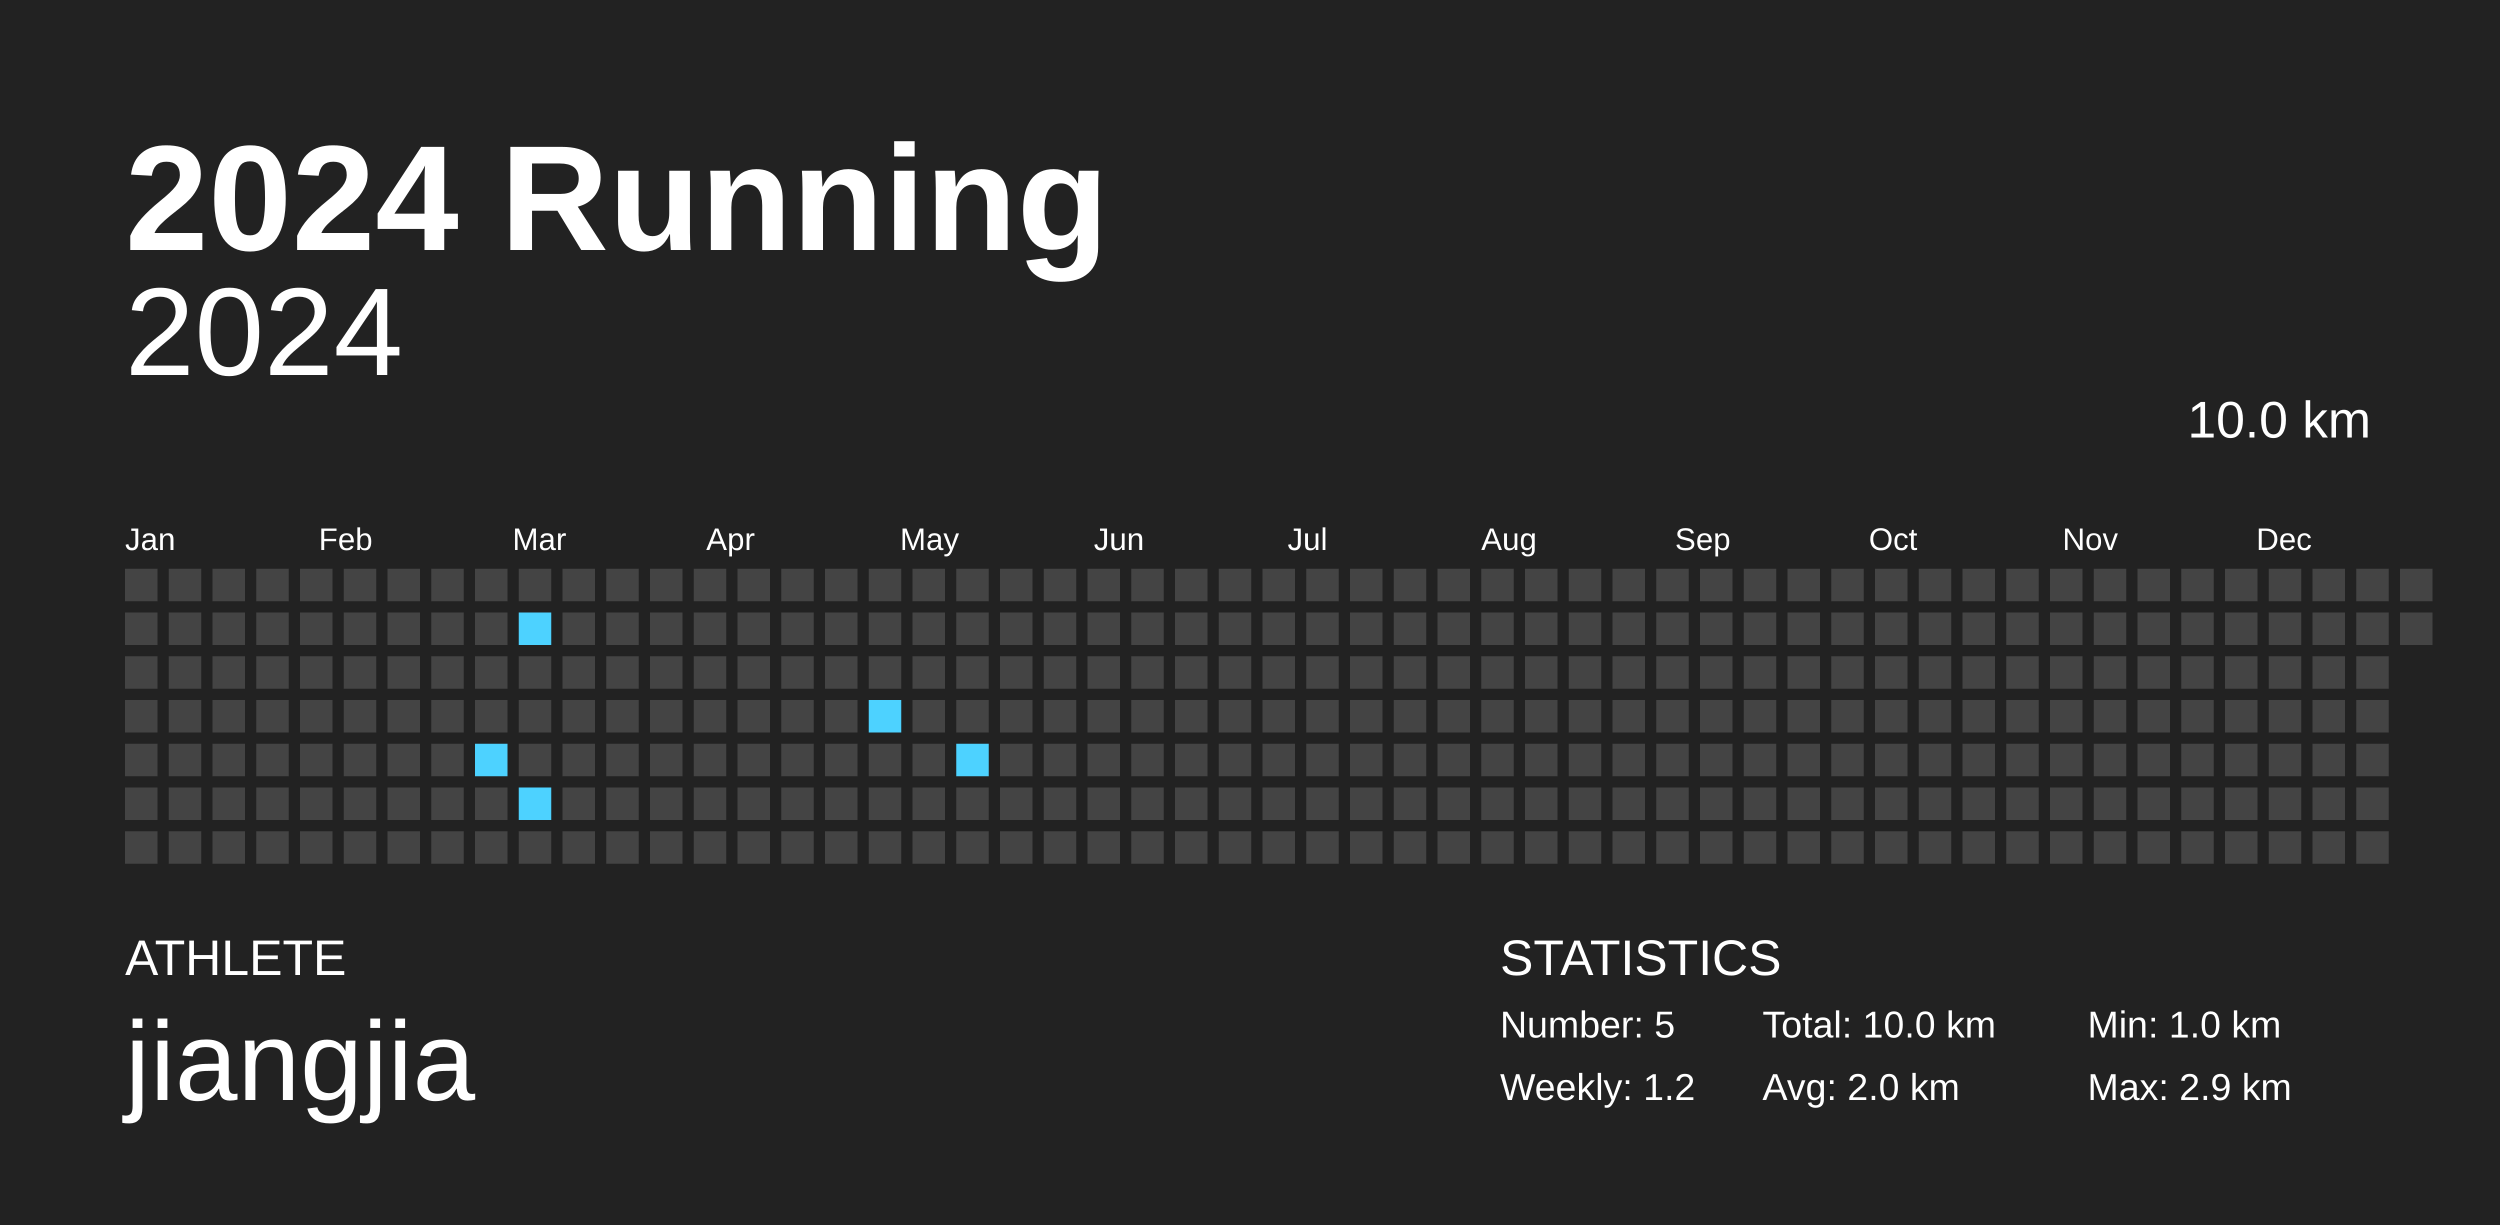
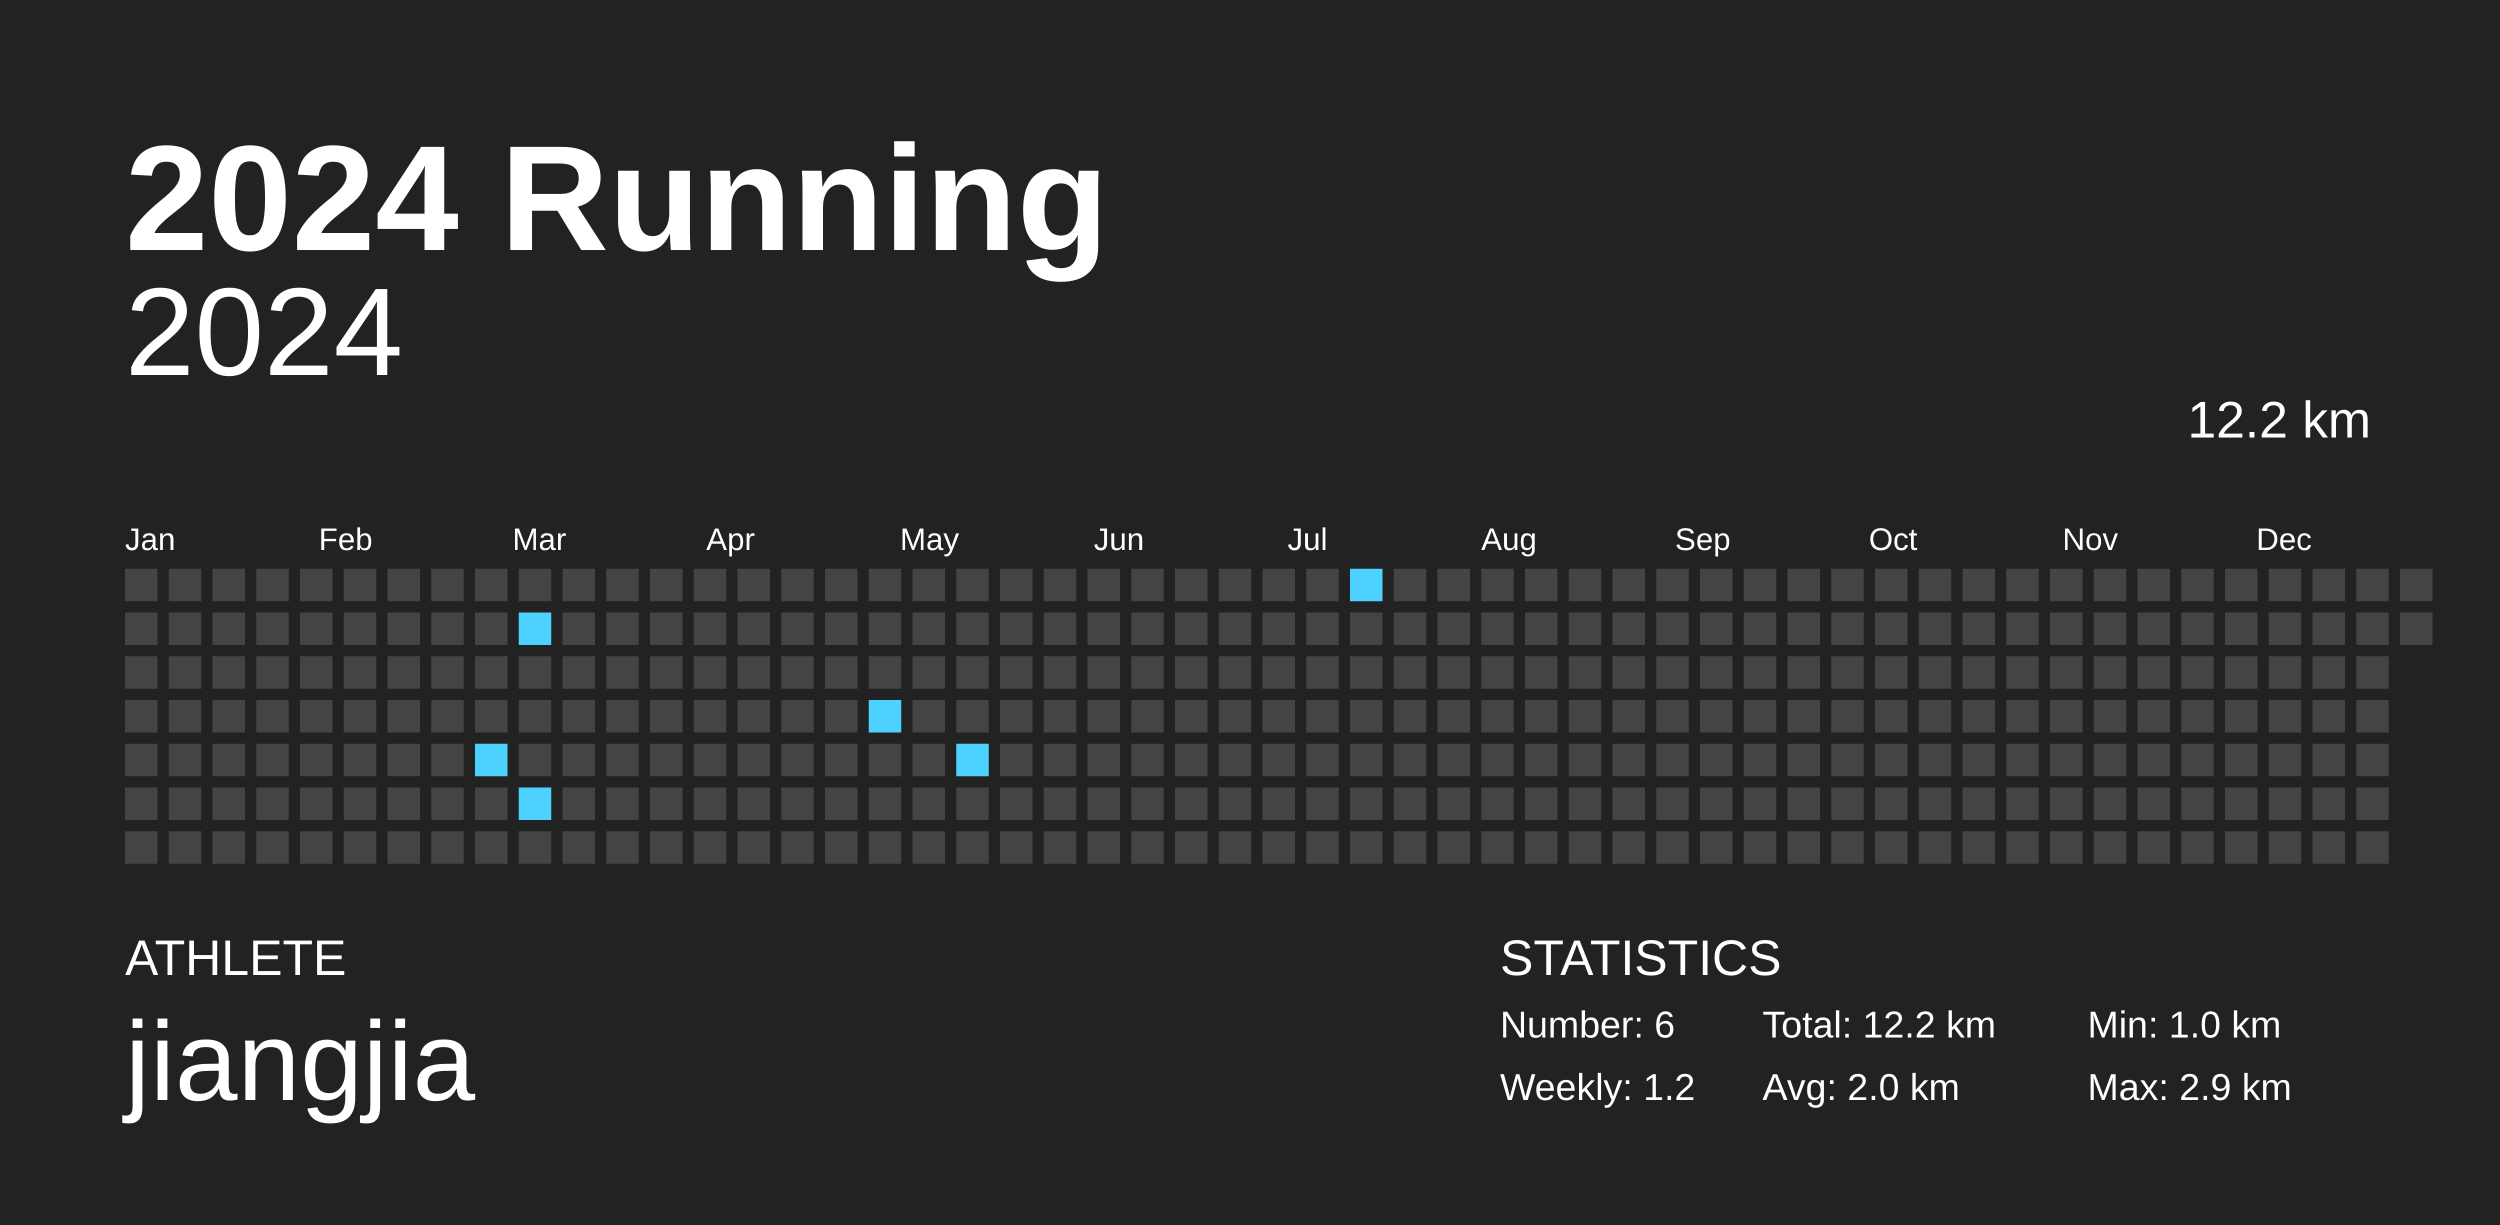
<svg xmlns="http://www.w3.org/2000/svg" baseProfile="full" height="98mm" version="1.1" viewBox="0,0,200,98" width="200mm">
  <defs />
  <rect fill="#222222" height="98" width="200" x="0" y="0" />
  <text fill="#FFFFFF" style="font-size:12px; font-family:Arial; font-weight:bold;" x="10" y="20">2024 Running</text>
  <text fill="#FFFFFF" style="font-size:4px; font-family:Arial" x="10" y="78">ATHLETE</text>
  <text fill="#FFFFFF" style="font-size:9px; font-family:Arial" x="10" y="88">jiangjia</text>
  <text fill="#FFFFFF" style="font-size:4px; font-family:Arial" x="120" y="78">STATISTICS</text>
-   <text fill="#FFFFFF" style="font-size:3px; font-family:Arial" x="120" y="83">Number: 5</text>
+   <text fill="#FFFFFF" style="font-size:3px; font-family:Arial" x="120" y="83">Number: 6</text>
  <text fill="#FFFFFF" style="font-size:3px; font-family:Arial" x="120" y="88">Weekly: 1.2</text>
-   <text fill="#FFFFFF" style="font-size:3px; font-family:Arial" x="141" y="83">Total: 10.0 km</text>
+   <text fill="#FFFFFF" style="font-size:3px; font-family:Arial" x="141" y="83">Total: 12.2 km</text>
  <text fill="#FFFFFF" style="font-size:3px; font-family:Arial" x="141" y="88">Avg: 2.0 km</text>
  <text fill="#FFFFFF" style="font-size:3px; font-family:Arial" x="167" y="83">Min: 1.0 km</text>
  <text fill="#FFFFFF" style="font-size:3px; font-family:Arial" x="167" y="88">Max: 2.9 km</text>
  <text alignment-baseline="hanging" fill="#FFFFFF" style="font-size:10.0px; font-family:Arial;" x="10" y="30">2024</text>
-   <text alignment-baseline="hanging" fill="#FFFFFF" style="font-size:4.125px; font-family:Arial;" x="175" y="35">10.0 km</text>
+   <text alignment-baseline="hanging" fill="#FFFFFF" style="font-size:4.125px; font-family:Arial;" x="175" y="35">12.2 km</text>
  <text fill="#FFFFFF" style="font-size:2.5px; font-family:Arial" x="10.0" y="44">Jan</text>
  <text fill="#FFFFFF" style="font-size:2.5px; font-family:Arial" x="25.5" y="44">Feb</text>
  <text fill="#FFFFFF" style="font-size:2.5px; font-family:Arial" x="41.0" y="44">Mar</text>
  <text fill="#FFFFFF" style="font-size:2.5px; font-family:Arial" x="56.5" y="44">Apr</text>
  <text fill="#FFFFFF" style="font-size:2.5px; font-family:Arial" x="72.0" y="44">May</text>
  <text fill="#FFFFFF" style="font-size:2.5px; font-family:Arial" x="87.5" y="44">Jun</text>
  <text fill="#FFFFFF" style="font-size:2.5px; font-family:Arial" x="103.0" y="44">Jul</text>
  <text fill="#FFFFFF" style="font-size:2.5px; font-family:Arial" x="118.5" y="44">Aug</text>
  <text fill="#FFFFFF" style="font-size:2.5px; font-family:Arial" x="134.0" y="44">Sep</text>
  <text fill="#FFFFFF" style="font-size:2.5px; font-family:Arial" x="149.5" y="44">Oct</text>
  <text fill="#FFFFFF" style="font-size:2.5px; font-family:Arial" x="165.0" y="44">Nov</text>
  <text fill="#FFFFFF" style="font-size:2.5px; font-family:Arial" x="180.5" y="44">Dec</text>
  <rect fill="#444444" height="2.6" width="2.6" x="10.0" y="45.5" />
  <rect fill="#444444" height="2.6" width="2.6" x="10.0" y="49.0" />
  <rect fill="#444444" height="2.6" width="2.6" x="10.0" y="52.5" />
  <rect fill="#444444" height="2.6" width="2.6" x="10.0" y="56.0" />
  <rect fill="#444444" height="2.6" width="2.6" x="10.0" y="59.5" />
  <rect fill="#444444" height="2.6" width="2.6" x="10.0" y="63.0" />
  <rect fill="#444444" height="2.6" width="2.6" x="10.0" y="66.5" />
  <rect fill="#444444" height="2.6" width="2.6" x="13.5" y="45.5" />
  <rect fill="#444444" height="2.6" width="2.6" x="13.5" y="49.0" />
  <rect fill="#444444" height="2.6" width="2.6" x="13.5" y="52.5" />
  <rect fill="#444444" height="2.6" width="2.6" x="13.5" y="56.0" />
  <rect fill="#444444" height="2.6" width="2.6" x="13.5" y="59.5" />
  <rect fill="#444444" height="2.6" width="2.6" x="13.5" y="63.0" />
  <rect fill="#444444" height="2.6" width="2.6" x="13.5" y="66.5" />
  <rect fill="#444444" height="2.6" width="2.6" x="17.0" y="45.5" />
  <rect fill="#444444" height="2.6" width="2.6" x="17.0" y="49.0" />
  <rect fill="#444444" height="2.6" width="2.6" x="17.0" y="52.5" />
  <rect fill="#444444" height="2.6" width="2.6" x="17.0" y="56.0" />
  <rect fill="#444444" height="2.6" width="2.6" x="17.0" y="59.5" />
  <rect fill="#444444" height="2.6" width="2.6" x="17.0" y="63.0" />
  <rect fill="#444444" height="2.6" width="2.6" x="17.0" y="66.5" />
  <rect fill="#444444" height="2.6" width="2.6" x="20.5" y="45.5" />
  <rect fill="#444444" height="2.6" width="2.6" x="20.5" y="49.0" />
  <rect fill="#444444" height="2.6" width="2.6" x="20.5" y="52.5" />
  <rect fill="#444444" height="2.6" width="2.6" x="20.5" y="56.0" />
  <rect fill="#444444" height="2.6" width="2.6" x="20.5" y="59.5" />
  <rect fill="#444444" height="2.6" width="2.6" x="20.5" y="63.0" />
  <rect fill="#444444" height="2.6" width="2.6" x="20.5" y="66.5" />
  <rect fill="#444444" height="2.6" width="2.6" x="24.0" y="45.5" />
  <rect fill="#444444" height="2.6" width="2.6" x="24.0" y="49.0" />
  <rect fill="#444444" height="2.6" width="2.6" x="24.0" y="52.5" />
  <rect fill="#444444" height="2.6" width="2.6" x="24.0" y="56.0" />
  <rect fill="#444444" height="2.6" width="2.6" x="24.0" y="59.5" />
  <rect fill="#444444" height="2.6" width="2.6" x="24.0" y="63.0" />
  <rect fill="#444444" height="2.6" width="2.6" x="24.0" y="66.5" />
  <rect fill="#444444" height="2.6" width="2.6" x="27.5" y="45.5" />
  <rect fill="#444444" height="2.6" width="2.6" x="27.5" y="49.0" />
  <rect fill="#444444" height="2.6" width="2.6" x="27.5" y="52.5" />
  <rect fill="#444444" height="2.6" width="2.6" x="27.5" y="56.0" />
  <rect fill="#444444" height="2.6" width="2.6" x="27.5" y="59.5" />
  <rect fill="#444444" height="2.6" width="2.6" x="27.5" y="63.0" />
  <rect fill="#444444" height="2.6" width="2.6" x="27.5" y="66.5" />
  <rect fill="#444444" height="2.6" width="2.6" x="31.0" y="45.5" />
  <rect fill="#444444" height="2.6" width="2.6" x="31.0" y="49.0" />
  <rect fill="#444444" height="2.6" width="2.6" x="31.0" y="52.5" />
  <rect fill="#444444" height="2.6" width="2.6" x="31.0" y="56.0" />
  <rect fill="#444444" height="2.6" width="2.6" x="31.0" y="59.5" />
  <rect fill="#444444" height="2.6" width="2.6" x="31.0" y="63.0" />
  <rect fill="#444444" height="2.6" width="2.6" x="31.0" y="66.5" />
  <rect fill="#444444" height="2.6" width="2.6" x="34.5" y="45.5" />
  <rect fill="#444444" height="2.6" width="2.6" x="34.5" y="49.0" />
  <rect fill="#444444" height="2.6" width="2.6" x="34.5" y="52.5" />
  <rect fill="#444444" height="2.6" width="2.6" x="34.5" y="56.0" />
  <rect fill="#444444" height="2.6" width="2.6" x="34.5" y="59.5" />
  <rect fill="#444444" height="2.6" width="2.6" x="34.5" y="63.0" />
  <rect fill="#444444" height="2.6" width="2.6" x="34.5" y="66.5" />
  <rect fill="#444444" height="2.6" width="2.6" x="38.0" y="45.5" />
  <rect fill="#444444" height="2.6" width="2.6" x="38.0" y="49.0" />
  <rect fill="#444444" height="2.6" width="2.6" x="38.0" y="52.5" />
  <rect fill="#444444" height="2.6" width="2.6" x="38.0" y="56.0" />
  <rect fill="#4dd2ff" height="2.6" width="2.6" x="38.0" y="59.5" />
  <rect fill="#444444" height="2.6" width="2.6" x="38.0" y="63.0" />
  <rect fill="#444444" height="2.6" width="2.6" x="38.0" y="66.5" />
  <rect fill="#444444" height="2.6" width="2.6" x="41.5" y="45.5" />
  <rect fill="#4dd2ff" height="2.6" width="2.6" x="41.5" y="49.0" />
  <rect fill="#444444" height="2.6" width="2.6" x="41.5" y="52.5" />
  <rect fill="#444444" height="2.6" width="2.6" x="41.5" y="56.0" />
  <rect fill="#444444" height="2.6" width="2.6" x="41.5" y="59.5" />
  <rect fill="#4dd2ff" height="2.6" width="2.6" x="41.5" y="63.0" />
  <rect fill="#444444" height="2.6" width="2.6" x="41.5" y="66.5" />
  <rect fill="#444444" height="2.6" width="2.6" x="45.0" y="45.5" />
  <rect fill="#444444" height="2.6" width="2.6" x="45.0" y="49.0" />
  <rect fill="#444444" height="2.6" width="2.6" x="45.0" y="52.5" />
  <rect fill="#444444" height="2.6" width="2.6" x="45.0" y="56.0" />
  <rect fill="#444444" height="2.6" width="2.6" x="45.0" y="59.5" />
  <rect fill="#444444" height="2.6" width="2.6" x="45.0" y="63.0" />
  <rect fill="#444444" height="2.6" width="2.6" x="45.0" y="66.5" />
  <rect fill="#444444" height="2.6" width="2.6" x="48.5" y="45.5" />
  <rect fill="#444444" height="2.6" width="2.6" x="48.5" y="49.0" />
  <rect fill="#444444" height="2.6" width="2.6" x="48.5" y="52.5" />
  <rect fill="#444444" height="2.6" width="2.6" x="48.5" y="56.0" />
  <rect fill="#444444" height="2.6" width="2.6" x="48.5" y="59.5" />
  <rect fill="#444444" height="2.6" width="2.6" x="48.5" y="63.0" />
  <rect fill="#444444" height="2.6" width="2.6" x="48.5" y="66.5" />
  <rect fill="#444444" height="2.6" width="2.6" x="52.0" y="45.5" />
  <rect fill="#444444" height="2.6" width="2.6" x="52.0" y="49.0" />
  <rect fill="#444444" height="2.6" width="2.6" x="52.0" y="52.5" />
  <rect fill="#444444" height="2.6" width="2.6" x="52.0" y="56.0" />
  <rect fill="#444444" height="2.6" width="2.6" x="52.0" y="59.5" />
  <rect fill="#444444" height="2.6" width="2.6" x="52.0" y="63.0" />
  <rect fill="#444444" height="2.6" width="2.6" x="52.0" y="66.5" />
  <rect fill="#444444" height="2.6" width="2.6" x="55.5" y="45.5" />
  <rect fill="#444444" height="2.6" width="2.6" x="55.5" y="49.0" />
  <rect fill="#444444" height="2.6" width="2.6" x="55.5" y="52.5" />
  <rect fill="#444444" height="2.6" width="2.6" x="55.5" y="56.0" />
  <rect fill="#444444" height="2.6" width="2.6" x="55.5" y="59.5" />
  <rect fill="#444444" height="2.6" width="2.6" x="55.5" y="63.0" />
  <rect fill="#444444" height="2.6" width="2.6" x="55.5" y="66.5" />
  <rect fill="#444444" height="2.6" width="2.6" x="59.0" y="45.5" />
  <rect fill="#444444" height="2.6" width="2.6" x="59.0" y="49.0" />
  <rect fill="#444444" height="2.6" width="2.6" x="59.0" y="52.5" />
  <rect fill="#444444" height="2.6" width="2.6" x="59.0" y="56.0" />
  <rect fill="#444444" height="2.6" width="2.6" x="59.0" y="59.5" />
  <rect fill="#444444" height="2.6" width="2.6" x="59.0" y="63.0" />
  <rect fill="#444444" height="2.6" width="2.6" x="59.0" y="66.5" />
  <rect fill="#444444" height="2.6" width="2.6" x="62.5" y="45.5" />
  <rect fill="#444444" height="2.6" width="2.6" x="62.5" y="49.0" />
  <rect fill="#444444" height="2.6" width="2.6" x="62.5" y="52.5" />
  <rect fill="#444444" height="2.6" width="2.6" x="62.5" y="56.0" />
  <rect fill="#444444" height="2.6" width="2.6" x="62.5" y="59.5" />
  <rect fill="#444444" height="2.6" width="2.6" x="62.5" y="63.0" />
  <rect fill="#444444" height="2.6" width="2.6" x="62.5" y="66.5" />
  <rect fill="#444444" height="2.6" width="2.6" x="66.0" y="45.5" />
  <rect fill="#444444" height="2.6" width="2.6" x="66.0" y="49.0" />
  <rect fill="#444444" height="2.6" width="2.6" x="66.0" y="52.5" />
  <rect fill="#444444" height="2.6" width="2.6" x="66.0" y="56.0" />
  <rect fill="#444444" height="2.6" width="2.6" x="66.0" y="59.5" />
  <rect fill="#444444" height="2.6" width="2.6" x="66.0" y="63.0" />
  <rect fill="#444444" height="2.6" width="2.6" x="66.0" y="66.5" />
  <rect fill="#444444" height="2.6" width="2.6" x="69.5" y="45.5" />
  <rect fill="#444444" height="2.6" width="2.6" x="69.5" y="49.0" />
  <rect fill="#444444" height="2.6" width="2.6" x="69.5" y="52.5" />
  <rect fill="#4dd2ff" height="2.6" width="2.6" x="69.5" y="56.0" />
  <rect fill="#444444" height="2.6" width="2.6" x="69.5" y="59.5" />
  <rect fill="#444444" height="2.6" width="2.6" x="69.5" y="63.0" />
  <rect fill="#444444" height="2.6" width="2.6" x="69.5" y="66.5" />
  <rect fill="#444444" height="2.6" width="2.6" x="73.0" y="45.5" />
  <rect fill="#444444" height="2.6" width="2.6" x="73.0" y="49.0" />
  <rect fill="#444444" height="2.6" width="2.6" x="73.0" y="52.5" />
  <rect fill="#444444" height="2.6" width="2.6" x="73.0" y="56.0" />
  <rect fill="#444444" height="2.6" width="2.6" x="73.0" y="59.5" />
  <rect fill="#444444" height="2.6" width="2.6" x="73.0" y="63.0" />
  <rect fill="#444444" height="2.6" width="2.6" x="73.0" y="66.5" />
  <rect fill="#444444" height="2.6" width="2.6" x="76.5" y="45.5" />
  <rect fill="#444444" height="2.6" width="2.6" x="76.5" y="49.0" />
  <rect fill="#444444" height="2.6" width="2.6" x="76.5" y="52.5" />
  <rect fill="#444444" height="2.6" width="2.6" x="76.5" y="56.0" />
  <rect fill="#4dd2ff" height="2.6" width="2.6" x="76.5" y="59.5" />
  <rect fill="#444444" height="2.6" width="2.6" x="76.5" y="63.0" />
  <rect fill="#444444" height="2.6" width="2.6" x="76.5" y="66.5" />
  <rect fill="#444444" height="2.6" width="2.6" x="80.0" y="45.5" />
  <rect fill="#444444" height="2.6" width="2.6" x="80.0" y="49.0" />
  <rect fill="#444444" height="2.6" width="2.6" x="80.0" y="52.5" />
  <rect fill="#444444" height="2.6" width="2.6" x="80.0" y="56.0" />
  <rect fill="#444444" height="2.6" width="2.6" x="80.0" y="59.5" />
  <rect fill="#444444" height="2.6" width="2.6" x="80.0" y="63.0" />
  <rect fill="#444444" height="2.6" width="2.6" x="80.0" y="66.5" />
  <rect fill="#444444" height="2.6" width="2.6" x="83.5" y="45.5" />
  <rect fill="#444444" height="2.6" width="2.6" x="83.5" y="49.0" />
  <rect fill="#444444" height="2.6" width="2.6" x="83.5" y="52.5" />
  <rect fill="#444444" height="2.6" width="2.6" x="83.5" y="56.0" />
  <rect fill="#444444" height="2.6" width="2.6" x="83.5" y="59.5" />
  <rect fill="#444444" height="2.6" width="2.6" x="83.5" y="63.0" />
  <rect fill="#444444" height="2.6" width="2.6" x="83.5" y="66.5" />
  <rect fill="#444444" height="2.6" width="2.6" x="87.0" y="45.5" />
  <rect fill="#444444" height="2.6" width="2.6" x="87.0" y="49.0" />
  <rect fill="#444444" height="2.6" width="2.6" x="87.0" y="52.5" />
  <rect fill="#444444" height="2.6" width="2.6" x="87.0" y="56.0" />
  <rect fill="#444444" height="2.6" width="2.6" x="87.0" y="59.5" />
  <rect fill="#444444" height="2.6" width="2.6" x="87.0" y="63.0" />
  <rect fill="#444444" height="2.6" width="2.6" x="87.0" y="66.5" />
  <rect fill="#444444" height="2.6" width="2.6" x="90.5" y="45.5" />
  <rect fill="#444444" height="2.6" width="2.6" x="90.5" y="49.0" />
  <rect fill="#444444" height="2.6" width="2.6" x="90.5" y="52.5" />
  <rect fill="#444444" height="2.6" width="2.6" x="90.5" y="56.0" />
  <rect fill="#444444" height="2.6" width="2.6" x="90.5" y="59.5" />
  <rect fill="#444444" height="2.6" width="2.6" x="90.5" y="63.0" />
  <rect fill="#444444" height="2.6" width="2.6" x="90.5" y="66.5" />
  <rect fill="#444444" height="2.6" width="2.6" x="94.0" y="45.5" />
  <rect fill="#444444" height="2.6" width="2.6" x="94.0" y="49.0" />
  <rect fill="#444444" height="2.6" width="2.6" x="94.0" y="52.5" />
  <rect fill="#444444" height="2.6" width="2.6" x="94.0" y="56.0" />
  <rect fill="#444444" height="2.6" width="2.6" x="94.0" y="59.5" />
  <rect fill="#444444" height="2.6" width="2.6" x="94.0" y="63.0" />
  <rect fill="#444444" height="2.6" width="2.6" x="94.0" y="66.5" />
  <rect fill="#444444" height="2.6" width="2.6" x="97.5" y="45.5" />
  <rect fill="#444444" height="2.6" width="2.6" x="97.5" y="49.0" />
  <rect fill="#444444" height="2.6" width="2.6" x="97.5" y="52.5" />
  <rect fill="#444444" height="2.6" width="2.6" x="97.5" y="56.0" />
  <rect fill="#444444" height="2.6" width="2.6" x="97.5" y="59.5" />
  <rect fill="#444444" height="2.6" width="2.6" x="97.5" y="63.0" />
  <rect fill="#444444" height="2.6" width="2.6" x="97.5" y="66.5" />
  <rect fill="#444444" height="2.6" width="2.6" x="101.0" y="45.5" />
  <rect fill="#444444" height="2.6" width="2.6" x="101.0" y="49.0" />
  <rect fill="#444444" height="2.6" width="2.6" x="101.0" y="52.5" />
  <rect fill="#444444" height="2.6" width="2.6" x="101.0" y="56.0" />
  <rect fill="#444444" height="2.6" width="2.6" x="101.0" y="59.5" />
  <rect fill="#444444" height="2.6" width="2.6" x="101.0" y="63.0" />
  <rect fill="#444444" height="2.6" width="2.6" x="101.0" y="66.5" />
  <rect fill="#444444" height="2.6" width="2.6" x="104.5" y="45.5" />
  <rect fill="#444444" height="2.6" width="2.6" x="104.5" y="49.0" />
  <rect fill="#444444" height="2.6" width="2.6" x="104.5" y="52.5" />
  <rect fill="#444444" height="2.6" width="2.6" x="104.5" y="56.0" />
  <rect fill="#444444" height="2.6" width="2.6" x="104.5" y="59.5" />
  <rect fill="#444444" height="2.6" width="2.6" x="104.5" y="63.0" />
  <rect fill="#444444" height="2.6" width="2.6" x="104.5" y="66.5" />
-   <rect fill="#444444" height="2.6" width="2.6" x="108.0" y="45.5" />
+   <rect fill="#4dd2ff" height="2.6" width="2.6" x="108.0" y="45.5" />
  <rect fill="#444444" height="2.6" width="2.6" x="108.0" y="49.0" />
  <rect fill="#444444" height="2.6" width="2.6" x="108.0" y="52.5" />
  <rect fill="#444444" height="2.6" width="2.6" x="108.0" y="56.0" />
  <rect fill="#444444" height="2.6" width="2.6" x="108.0" y="59.5" />
  <rect fill="#444444" height="2.6" width="2.6" x="108.0" y="63.0" />
  <rect fill="#444444" height="2.6" width="2.6" x="108.0" y="66.5" />
  <rect fill="#444444" height="2.6" width="2.6" x="111.5" y="45.5" />
  <rect fill="#444444" height="2.6" width="2.6" x="111.5" y="49.0" />
  <rect fill="#444444" height="2.6" width="2.6" x="111.5" y="52.5" />
  <rect fill="#444444" height="2.6" width="2.6" x="111.5" y="56.0" />
  <rect fill="#444444" height="2.6" width="2.6" x="111.5" y="59.5" />
  <rect fill="#444444" height="2.6" width="2.6" x="111.5" y="63.0" />
  <rect fill="#444444" height="2.6" width="2.6" x="111.5" y="66.5" />
  <rect fill="#444444" height="2.6" width="2.6" x="115.0" y="45.5" />
  <rect fill="#444444" height="2.6" width="2.6" x="115.0" y="49.0" />
  <rect fill="#444444" height="2.6" width="2.6" x="115.0" y="52.5" />
  <rect fill="#444444" height="2.6" width="2.6" x="115.0" y="56.0" />
  <rect fill="#444444" height="2.6" width="2.6" x="115.0" y="59.5" />
  <rect fill="#444444" height="2.6" width="2.6" x="115.0" y="63.0" />
  <rect fill="#444444" height="2.6" width="2.6" x="115.0" y="66.5" />
  <rect fill="#444444" height="2.6" width="2.6" x="118.5" y="45.5" />
  <rect fill="#444444" height="2.6" width="2.6" x="118.5" y="49.0" />
  <rect fill="#444444" height="2.6" width="2.6" x="118.5" y="52.5" />
  <rect fill="#444444" height="2.6" width="2.6" x="118.5" y="56.0" />
  <rect fill="#444444" height="2.6" width="2.6" x="118.5" y="59.5" />
  <rect fill="#444444" height="2.6" width="2.6" x="118.5" y="63.0" />
  <rect fill="#444444" height="2.6" width="2.6" x="118.5" y="66.5" />
  <rect fill="#444444" height="2.6" width="2.6" x="122.0" y="45.5" />
  <rect fill="#444444" height="2.6" width="2.6" x="122.0" y="49.0" />
  <rect fill="#444444" height="2.6" width="2.6" x="122.0" y="52.5" />
  <rect fill="#444444" height="2.6" width="2.6" x="122.0" y="56.0" />
  <rect fill="#444444" height="2.6" width="2.6" x="122.0" y="59.5" />
  <rect fill="#444444" height="2.6" width="2.6" x="122.0" y="63.0" />
  <rect fill="#444444" height="2.6" width="2.6" x="122.0" y="66.5" />
  <rect fill="#444444" height="2.6" width="2.6" x="125.5" y="45.5" />
  <rect fill="#444444" height="2.6" width="2.6" x="125.5" y="49.0" />
  <rect fill="#444444" height="2.6" width="2.6" x="125.5" y="52.5" />
  <rect fill="#444444" height="2.6" width="2.6" x="125.5" y="56.0" />
  <rect fill="#444444" height="2.6" width="2.6" x="125.5" y="59.5" />
  <rect fill="#444444" height="2.6" width="2.6" x="125.5" y="63.0" />
  <rect fill="#444444" height="2.6" width="2.6" x="125.5" y="66.5" />
  <rect fill="#444444" height="2.6" width="2.6" x="129.0" y="45.5" />
  <rect fill="#444444" height="2.6" width="2.6" x="129.0" y="49.0" />
  <rect fill="#444444" height="2.6" width="2.6" x="129.0" y="52.5" />
  <rect fill="#444444" height="2.6" width="2.6" x="129.0" y="56.0" />
  <rect fill="#444444" height="2.6" width="2.6" x="129.0" y="59.5" />
  <rect fill="#444444" height="2.6" width="2.6" x="129.0" y="63.0" />
  <rect fill="#444444" height="2.6" width="2.6" x="129.0" y="66.5" />
  <rect fill="#444444" height="2.6" width="2.6" x="132.5" y="45.5" />
  <rect fill="#444444" height="2.6" width="2.6" x="132.5" y="49.0" />
  <rect fill="#444444" height="2.6" width="2.6" x="132.5" y="52.5" />
  <rect fill="#444444" height="2.6" width="2.6" x="132.5" y="56.0" />
  <rect fill="#444444" height="2.6" width="2.6" x="132.5" y="59.5" />
  <rect fill="#444444" height="2.6" width="2.6" x="132.5" y="63.0" />
  <rect fill="#444444" height="2.6" width="2.6" x="132.5" y="66.5" />
  <rect fill="#444444" height="2.6" width="2.6" x="136.0" y="45.5" />
  <rect fill="#444444" height="2.6" width="2.6" x="136.0" y="49.0" />
  <rect fill="#444444" height="2.6" width="2.6" x="136.0" y="52.5" />
  <rect fill="#444444" height="2.6" width="2.6" x="136.0" y="56.0" />
  <rect fill="#444444" height="2.6" width="2.6" x="136.0" y="59.5" />
  <rect fill="#444444" height="2.6" width="2.6" x="136.0" y="63.0" />
  <rect fill="#444444" height="2.6" width="2.6" x="136.0" y="66.5" />
  <rect fill="#444444" height="2.6" width="2.6" x="139.5" y="45.5" />
  <rect fill="#444444" height="2.6" width="2.6" x="139.5" y="49.0" />
  <rect fill="#444444" height="2.6" width="2.6" x="139.5" y="52.5" />
  <rect fill="#444444" height="2.6" width="2.6" x="139.5" y="56.0" />
  <rect fill="#444444" height="2.6" width="2.6" x="139.5" y="59.5" />
  <rect fill="#444444" height="2.6" width="2.6" x="139.5" y="63.0" />
  <rect fill="#444444" height="2.6" width="2.6" x="139.5" y="66.5" />
  <rect fill="#444444" height="2.6" width="2.6" x="143.0" y="45.5" />
  <rect fill="#444444" height="2.6" width="2.6" x="143.0" y="49.0" />
  <rect fill="#444444" height="2.6" width="2.6" x="143.0" y="52.5" />
  <rect fill="#444444" height="2.6" width="2.6" x="143.0" y="56.0" />
  <rect fill="#444444" height="2.6" width="2.6" x="143.0" y="59.5" />
  <rect fill="#444444" height="2.6" width="2.6" x="143.0" y="63.0" />
  <rect fill="#444444" height="2.6" width="2.6" x="143.0" y="66.5" />
  <rect fill="#444444" height="2.6" width="2.6" x="146.5" y="45.5" />
  <rect fill="#444444" height="2.6" width="2.6" x="146.5" y="49.0" />
  <rect fill="#444444" height="2.6" width="2.6" x="146.5" y="52.5" />
  <rect fill="#444444" height="2.6" width="2.6" x="146.5" y="56.0" />
  <rect fill="#444444" height="2.6" width="2.6" x="146.5" y="59.5" />
  <rect fill="#444444" height="2.6" width="2.6" x="146.5" y="63.0" />
  <rect fill="#444444" height="2.6" width="2.6" x="146.5" y="66.5" />
  <rect fill="#444444" height="2.6" width="2.6" x="150.0" y="45.5" />
  <rect fill="#444444" height="2.6" width="2.6" x="150.0" y="49.0" />
  <rect fill="#444444" height="2.6" width="2.6" x="150.0" y="52.5" />
  <rect fill="#444444" height="2.6" width="2.6" x="150.0" y="56.0" />
  <rect fill="#444444" height="2.6" width="2.6" x="150.0" y="59.5" />
  <rect fill="#444444" height="2.6" width="2.6" x="150.0" y="63.0" />
  <rect fill="#444444" height="2.6" width="2.6" x="150.0" y="66.5" />
  <rect fill="#444444" height="2.6" width="2.6" x="153.5" y="45.5" />
  <rect fill="#444444" height="2.6" width="2.6" x="153.5" y="49.0" />
  <rect fill="#444444" height="2.6" width="2.6" x="153.5" y="52.5" />
  <rect fill="#444444" height="2.6" width="2.6" x="153.5" y="56.0" />
  <rect fill="#444444" height="2.6" width="2.6" x="153.5" y="59.5" />
  <rect fill="#444444" height="2.6" width="2.6" x="153.5" y="63.0" />
  <rect fill="#444444" height="2.6" width="2.6" x="153.5" y="66.5" />
  <rect fill="#444444" height="2.6" width="2.6" x="157.0" y="45.5" />
  <rect fill="#444444" height="2.6" width="2.6" x="157.0" y="49.0" />
  <rect fill="#444444" height="2.6" width="2.6" x="157.0" y="52.5" />
  <rect fill="#444444" height="2.6" width="2.6" x="157.0" y="56.0" />
  <rect fill="#444444" height="2.6" width="2.6" x="157.0" y="59.5" />
  <rect fill="#444444" height="2.6" width="2.6" x="157.0" y="63.0" />
  <rect fill="#444444" height="2.6" width="2.6" x="157.0" y="66.5" />
  <rect fill="#444444" height="2.6" width="2.6" x="160.5" y="45.5" />
  <rect fill="#444444" height="2.6" width="2.6" x="160.5" y="49.0" />
  <rect fill="#444444" height="2.6" width="2.6" x="160.5" y="52.5" />
  <rect fill="#444444" height="2.6" width="2.6" x="160.5" y="56.0" />
  <rect fill="#444444" height="2.6" width="2.6" x="160.5" y="59.5" />
  <rect fill="#444444" height="2.6" width="2.6" x="160.5" y="63.0" />
  <rect fill="#444444" height="2.6" width="2.6" x="160.5" y="66.5" />
  <rect fill="#444444" height="2.6" width="2.6" x="164.0" y="45.5" />
  <rect fill="#444444" height="2.6" width="2.6" x="164.0" y="49.0" />
  <rect fill="#444444" height="2.6" width="2.6" x="164.0" y="52.5" />
  <rect fill="#444444" height="2.6" width="2.6" x="164.0" y="56.0" />
  <rect fill="#444444" height="2.6" width="2.6" x="164.0" y="59.5" />
  <rect fill="#444444" height="2.6" width="2.6" x="164.0" y="63.0" />
  <rect fill="#444444" height="2.6" width="2.6" x="164.0" y="66.5" />
  <rect fill="#444444" height="2.6" width="2.6" x="167.5" y="45.5" />
  <rect fill="#444444" height="2.6" width="2.6" x="167.5" y="49.0" />
  <rect fill="#444444" height="2.6" width="2.6" x="167.5" y="52.5" />
  <rect fill="#444444" height="2.6" width="2.6" x="167.5" y="56.0" />
  <rect fill="#444444" height="2.6" width="2.6" x="167.5" y="59.5" />
  <rect fill="#444444" height="2.6" width="2.6" x="167.5" y="63.0" />
  <rect fill="#444444" height="2.6" width="2.6" x="167.5" y="66.5" />
  <rect fill="#444444" height="2.6" width="2.6" x="171.0" y="45.5" />
  <rect fill="#444444" height="2.6" width="2.6" x="171.0" y="49.0" />
  <rect fill="#444444" height="2.6" width="2.6" x="171.0" y="52.5" />
  <rect fill="#444444" height="2.6" width="2.6" x="171.0" y="56.0" />
  <rect fill="#444444" height="2.6" width="2.6" x="171.0" y="59.5" />
  <rect fill="#444444" height="2.6" width="2.6" x="171.0" y="63.0" />
  <rect fill="#444444" height="2.6" width="2.6" x="171.0" y="66.5" />
  <rect fill="#444444" height="2.6" width="2.6" x="174.5" y="45.5" />
  <rect fill="#444444" height="2.6" width="2.6" x="174.5" y="49.0" />
  <rect fill="#444444" height="2.6" width="2.6" x="174.5" y="52.5" />
  <rect fill="#444444" height="2.6" width="2.6" x="174.5" y="56.0" />
  <rect fill="#444444" height="2.6" width="2.6" x="174.5" y="59.5" />
  <rect fill="#444444" height="2.6" width="2.6" x="174.5" y="63.0" />
  <rect fill="#444444" height="2.6" width="2.6" x="174.5" y="66.5" />
  <rect fill="#444444" height="2.6" width="2.6" x="178.0" y="45.5" />
  <rect fill="#444444" height="2.6" width="2.6" x="178.0" y="49.0" />
  <rect fill="#444444" height="2.6" width="2.6" x="178.0" y="52.5" />
  <rect fill="#444444" height="2.6" width="2.6" x="178.0" y="56.0" />
  <rect fill="#444444" height="2.6" width="2.6" x="178.0" y="59.5" />
  <rect fill="#444444" height="2.6" width="2.6" x="178.0" y="63.0" />
  <rect fill="#444444" height="2.6" width="2.6" x="178.0" y="66.5" />
  <rect fill="#444444" height="2.6" width="2.6" x="181.5" y="45.5" />
  <rect fill="#444444" height="2.6" width="2.6" x="181.5" y="49.0" />
  <rect fill="#444444" height="2.6" width="2.6" x="181.5" y="52.5" />
  <rect fill="#444444" height="2.6" width="2.6" x="181.5" y="56.0" />
  <rect fill="#444444" height="2.6" width="2.6" x="181.5" y="59.5" />
  <rect fill="#444444" height="2.6" width="2.6" x="181.5" y="63.0" />
  <rect fill="#444444" height="2.6" width="2.6" x="181.5" y="66.5" />
  <rect fill="#444444" height="2.6" width="2.6" x="185.0" y="45.5" />
  <rect fill="#444444" height="2.6" width="2.6" x="185.0" y="49.0" />
  <rect fill="#444444" height="2.6" width="2.6" x="185.0" y="52.5" />
  <rect fill="#444444" height="2.6" width="2.6" x="185.0" y="56.0" />
  <rect fill="#444444" height="2.6" width="2.6" x="185.0" y="59.5" />
  <rect fill="#444444" height="2.6" width="2.6" x="185.0" y="63.0" />
  <rect fill="#444444" height="2.6" width="2.6" x="185.0" y="66.5" />
  <rect fill="#444444" height="2.6" width="2.6" x="188.5" y="45.5" />
  <rect fill="#444444" height="2.6" width="2.6" x="188.5" y="49.0" />
  <rect fill="#444444" height="2.6" width="2.6" x="188.5" y="52.5" />
  <rect fill="#444444" height="2.6" width="2.6" x="188.5" y="56.0" />
  <rect fill="#444444" height="2.6" width="2.6" x="188.5" y="59.5" />
  <rect fill="#444444" height="2.6" width="2.6" x="188.5" y="63.0" />
  <rect fill="#444444" height="2.6" width="2.6" x="188.5" y="66.5" />
  <rect fill="#444444" height="2.6" width="2.6" x="192.0" y="45.5" />
  <rect fill="#444444" height="2.6" width="2.6" x="192.0" y="49.0" />
</svg>
